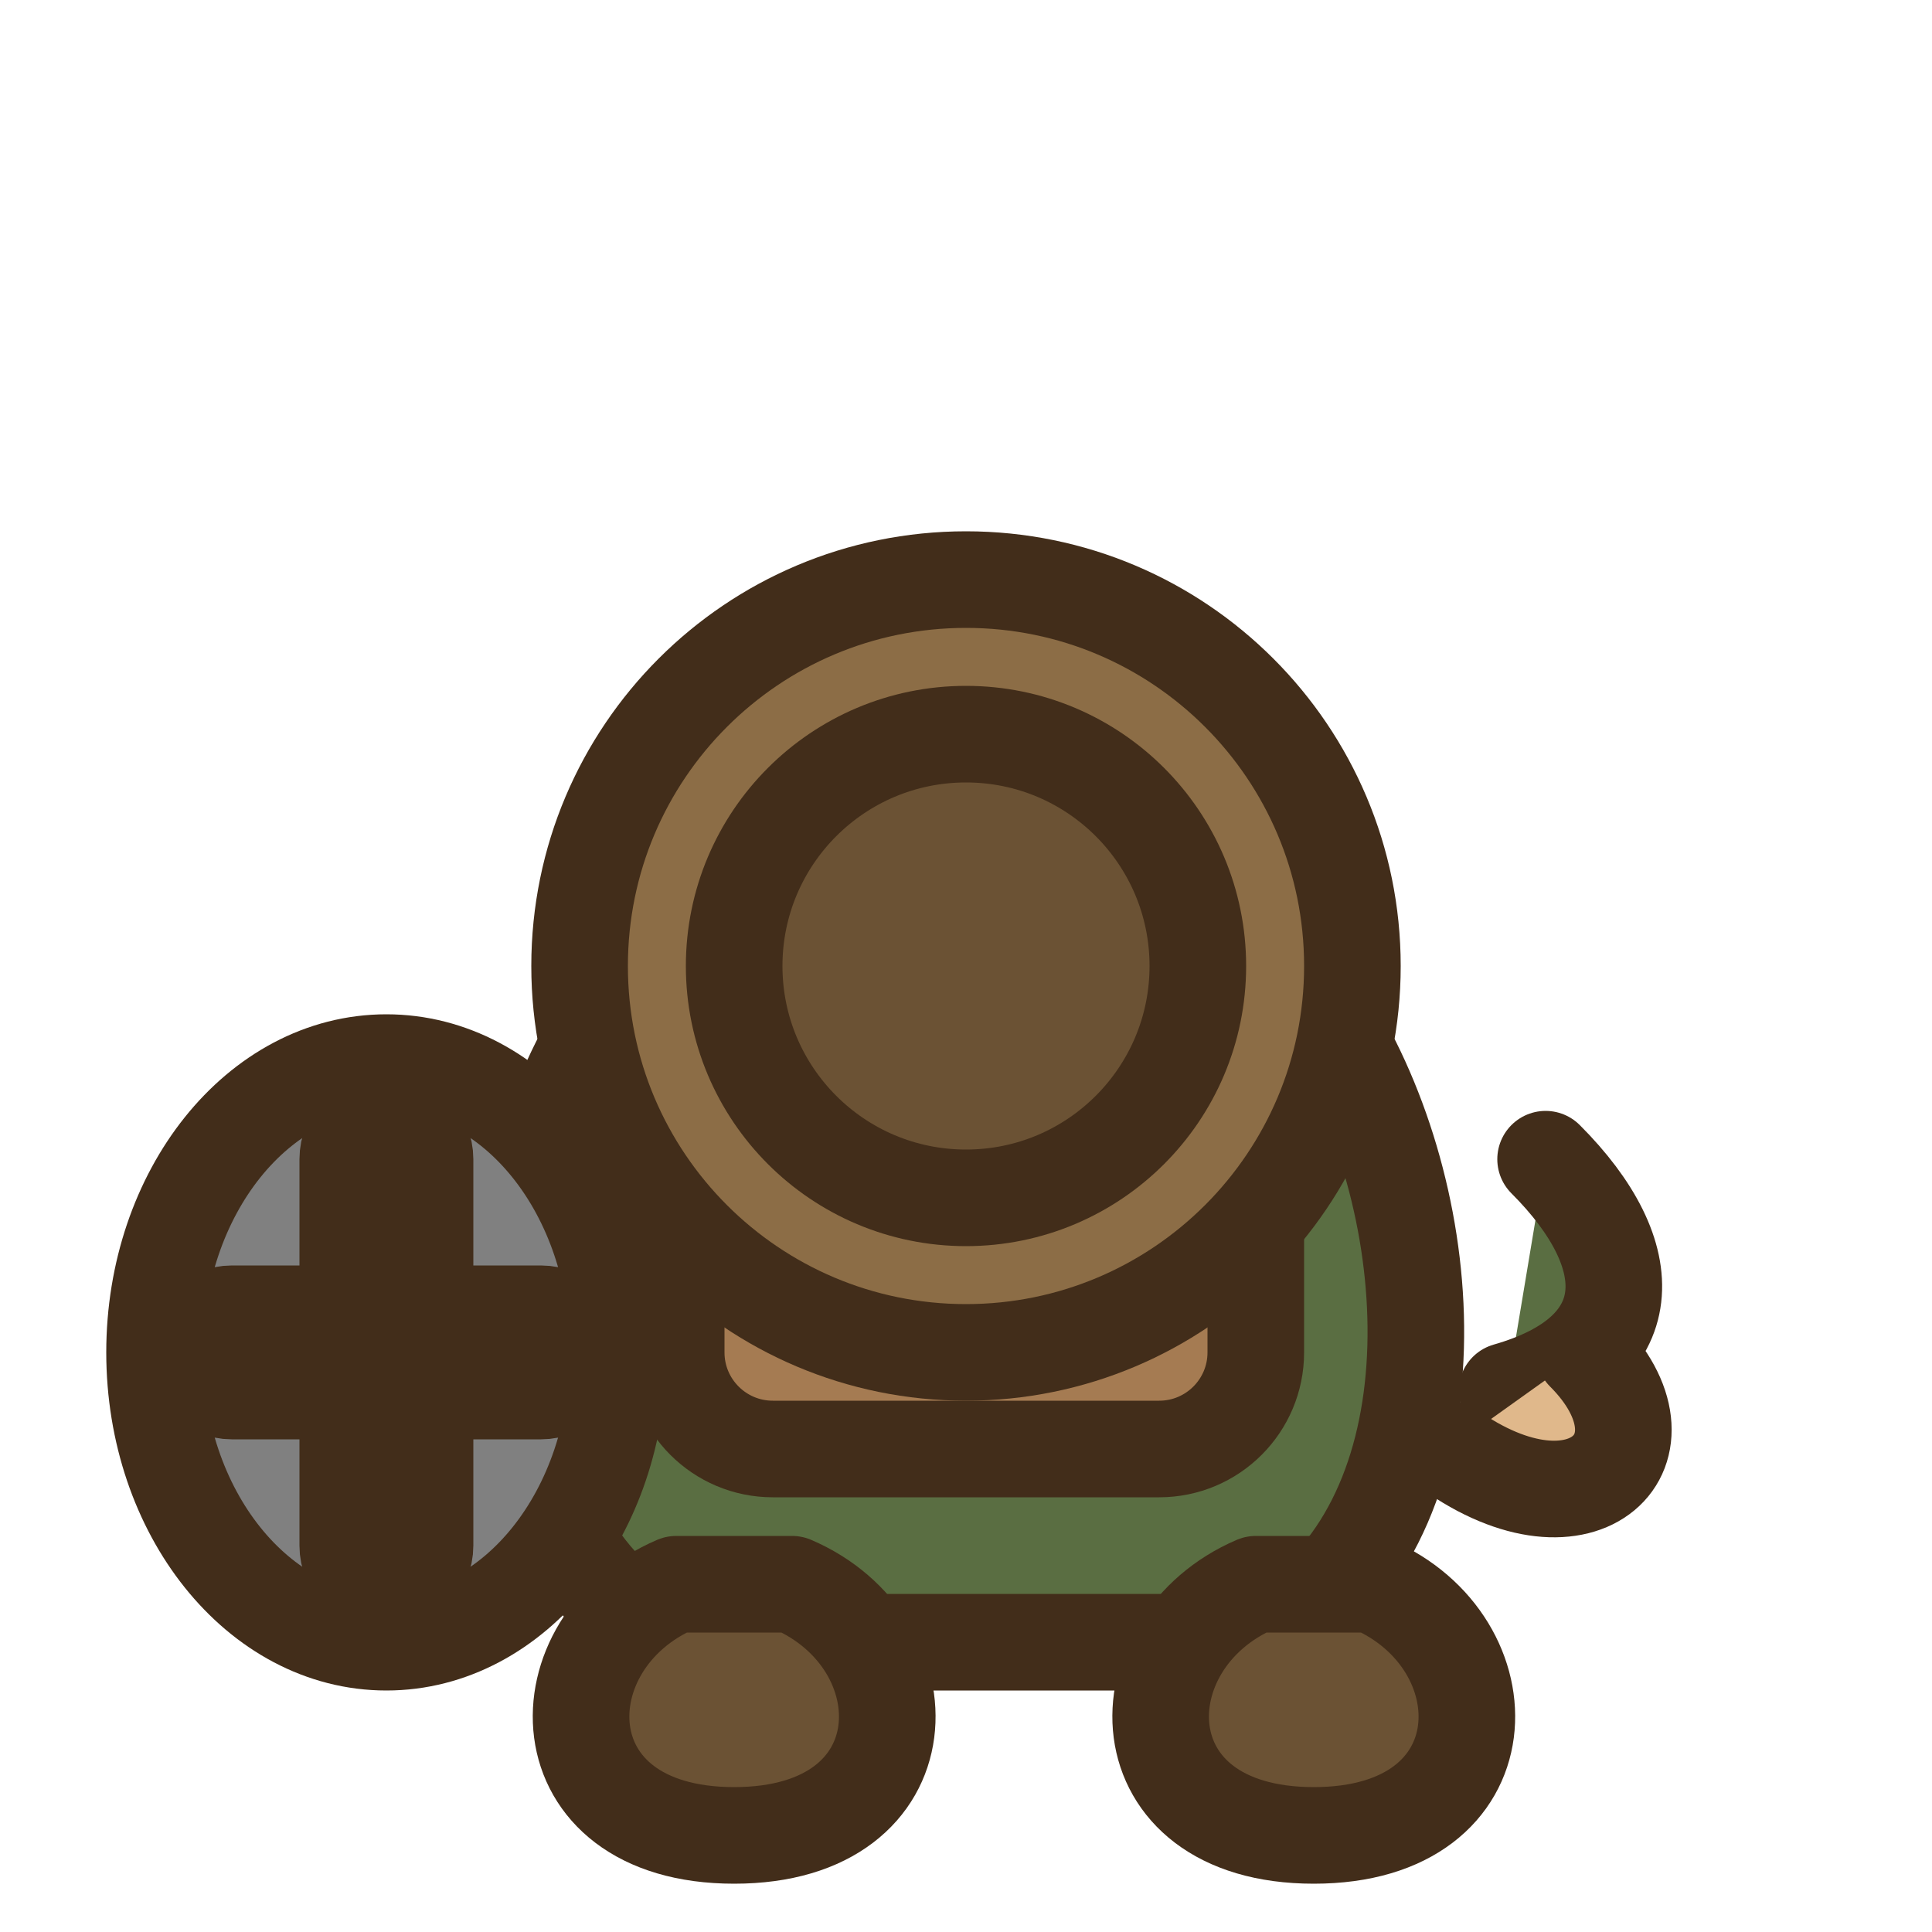
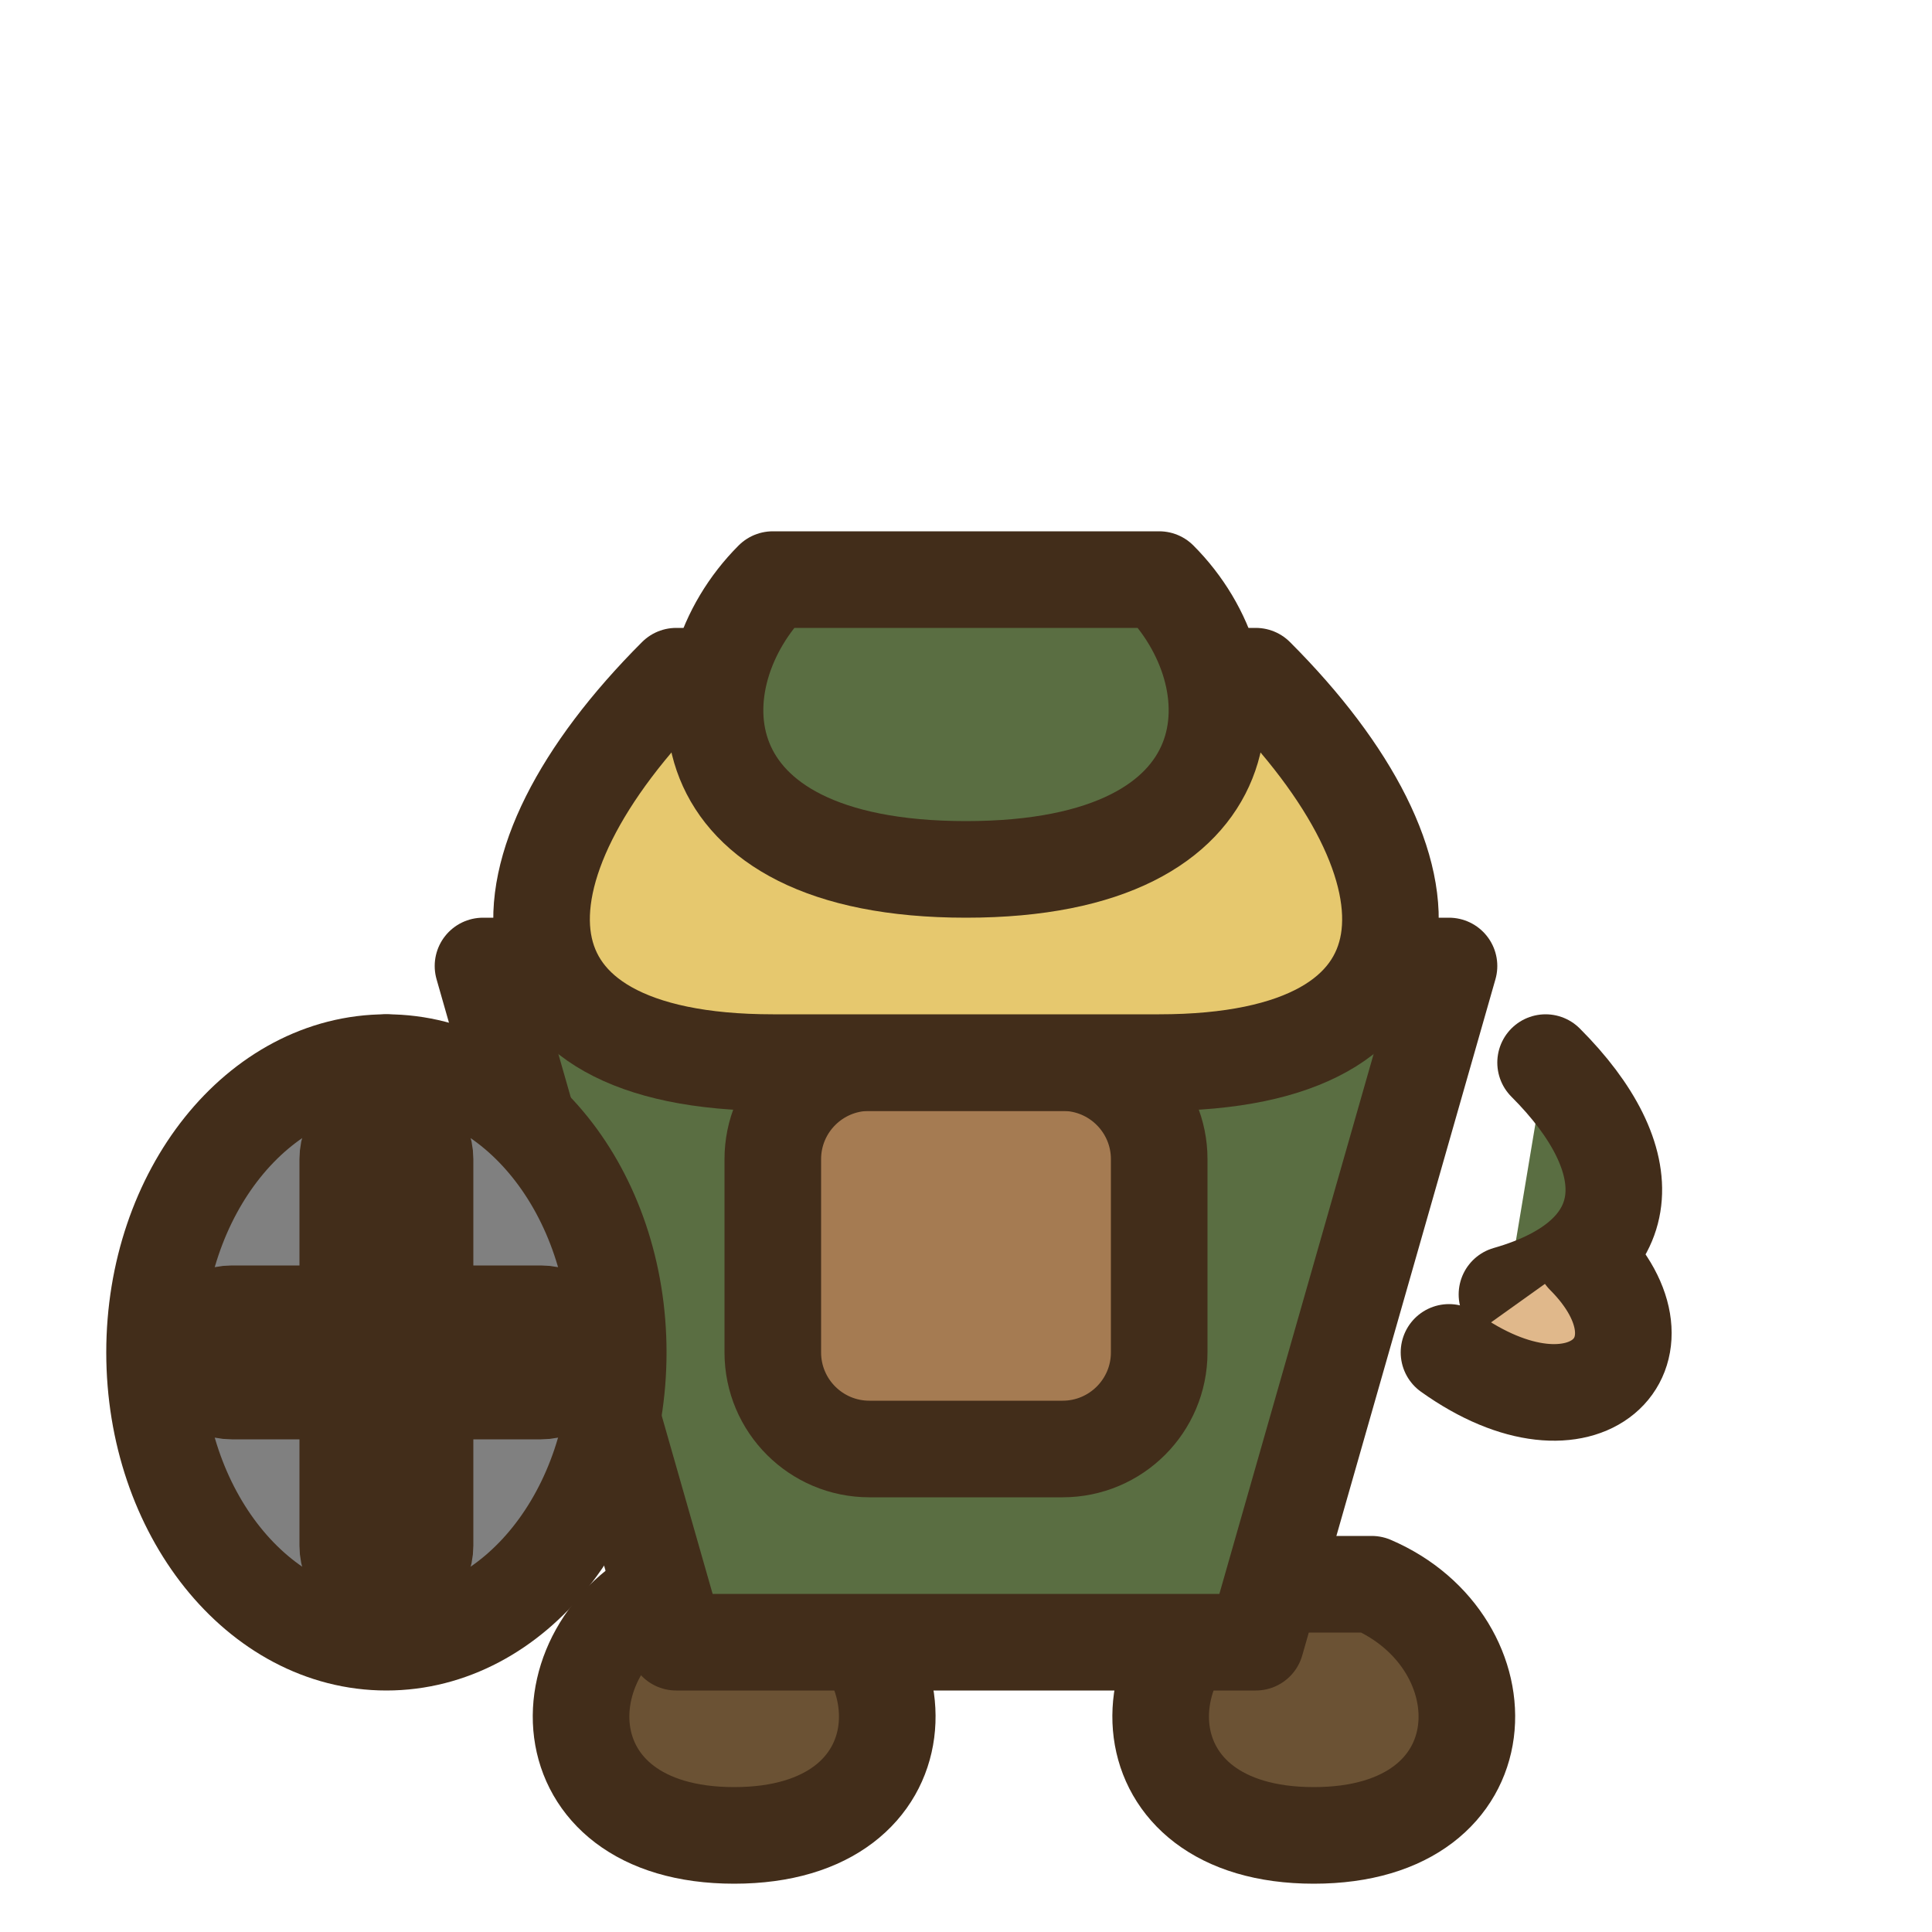
<svg xmlns="http://www.w3.org/2000/svg" viewBox="0 0 100 100">
  <defs>
    <style>
      .outline { stroke: #422d1a; stroke-width: 5; stroke-linecap: round; stroke-linejoin: round; fill: none; }
-       .hat-main { fill: #8c6d46; }
-       .hat-brim { fill: #6b5234; }
+       .hat { fill: #5a6e42; }
+       .hair { fill: #e6c86e; }
      .tunic { fill: #5a6e42; }
      .backpack { fill: #a57b52; }
-       .backpack-strap { fill: #8c6d46; }
      .skin { fill: #e0b88b; }
      .boots { fill: #6b5234; }
      .shield-main { fill: #808080; }
      .shield-cross { fill: #696969; }
    </style>
  </defs>
-   <path class="tunic outline" d="M 30 55 C 25 65, 25 80, 35 85 L 65 85 C 75 80, 75 65, 70 55 Z" />
  <path class="boots outline" d="M 35 82 C 28 85, 28 95, 38 95 C 48 95, 48 85, 41 82 Z" />
  <path class="boots outline" d="M 65 82 C 58 85, 58 95, 68 95 C 78 95, 78 85, 71 82 Z" />
-   <rect x="35" y="50" width="30" height="25" rx="5" class="backpack outline" />
-   <rect x="38" y="52" width="24" height="10" rx="3" class="backpack-strap outline" />
-   <path class="tunic outline" d="M 80 60 C 85 65, 85 70, 78 72" />
-   <path class="skin outline" d="M 82 70 C 87 75, 82 80, 75 75" />
-   <path class="tunic outline" d="M 20 60 C 15 65, 15 70, 22 72" />
-   <path class="skin outline" d="M 18 70 C 13 75, 18 80, 25 75" />
-   <circle cx="50" cy="50" r="20" class="hat-main outline" />
-   <circle cx="50" cy="50" r="12" class="hat-brim outline" />
+   <path class="tunic outline" d="M 25 50 L 75 50 L 65 85 L 35 85 Z" />
+   <rect x="40" y="55" width="20" height="20" rx="5" class="backpack outline" />
+   <path class="tunic outline" d="M 80 55 C 85 60, 85 65, 78 67" />
+   <path class="skin outline" d="M 82 65 C 87 70, 82 75, 75 70" />
+   <path class="tunic outline" d="M 20 55 C 15 60, 15 65, 22 67" />
+   <path class="skin outline" d="M 18 65 C 13 70, 18 75, 25 70" />
+   <g transform="translate(0, -5)">
+     <path class="hair outline" d="M 35 40 C 25 50, 25 60, 40 60 L 60 60 C 75 60, 75 50, 65 40 Z" />
+     <path class="hat outline" d="M 40 35 C 35 40, 35 50, 50 50 C 65 50, 65 40, 60 35 Z" />
+   </g>
  <ellipse cx="20" cy="70" rx="12" ry="15" class="shield-main outline" />
  <rect x="18" y="58" width="4" height="24" rx="2" class="shield-cross outline" />
  <rect x="10" y="68" width="20" height="4" rx="2" class="shield-cross outline" />
</svg>
